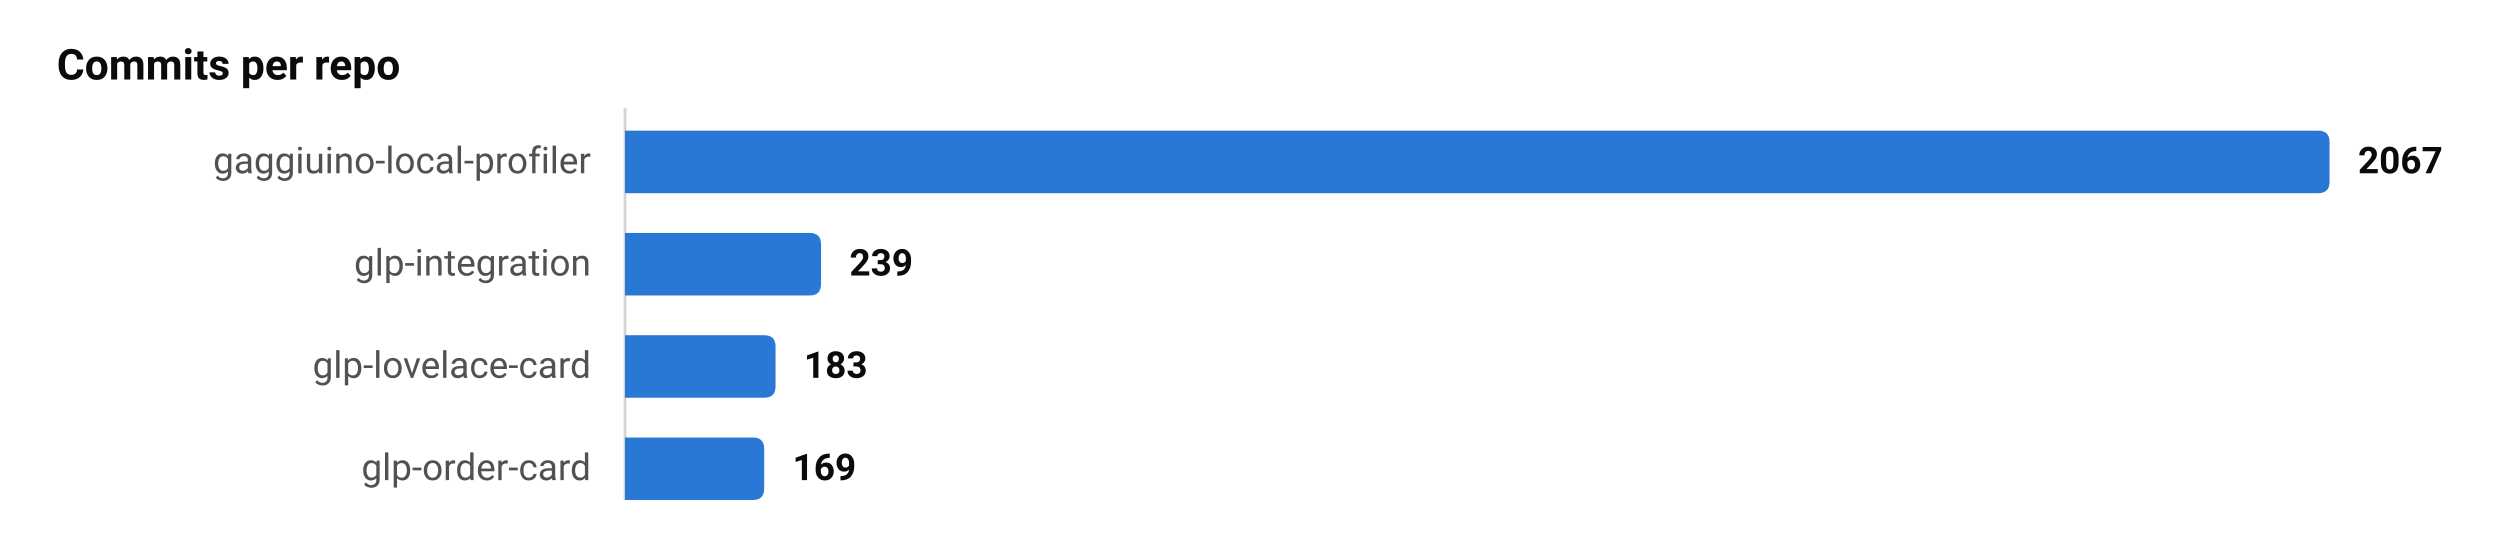
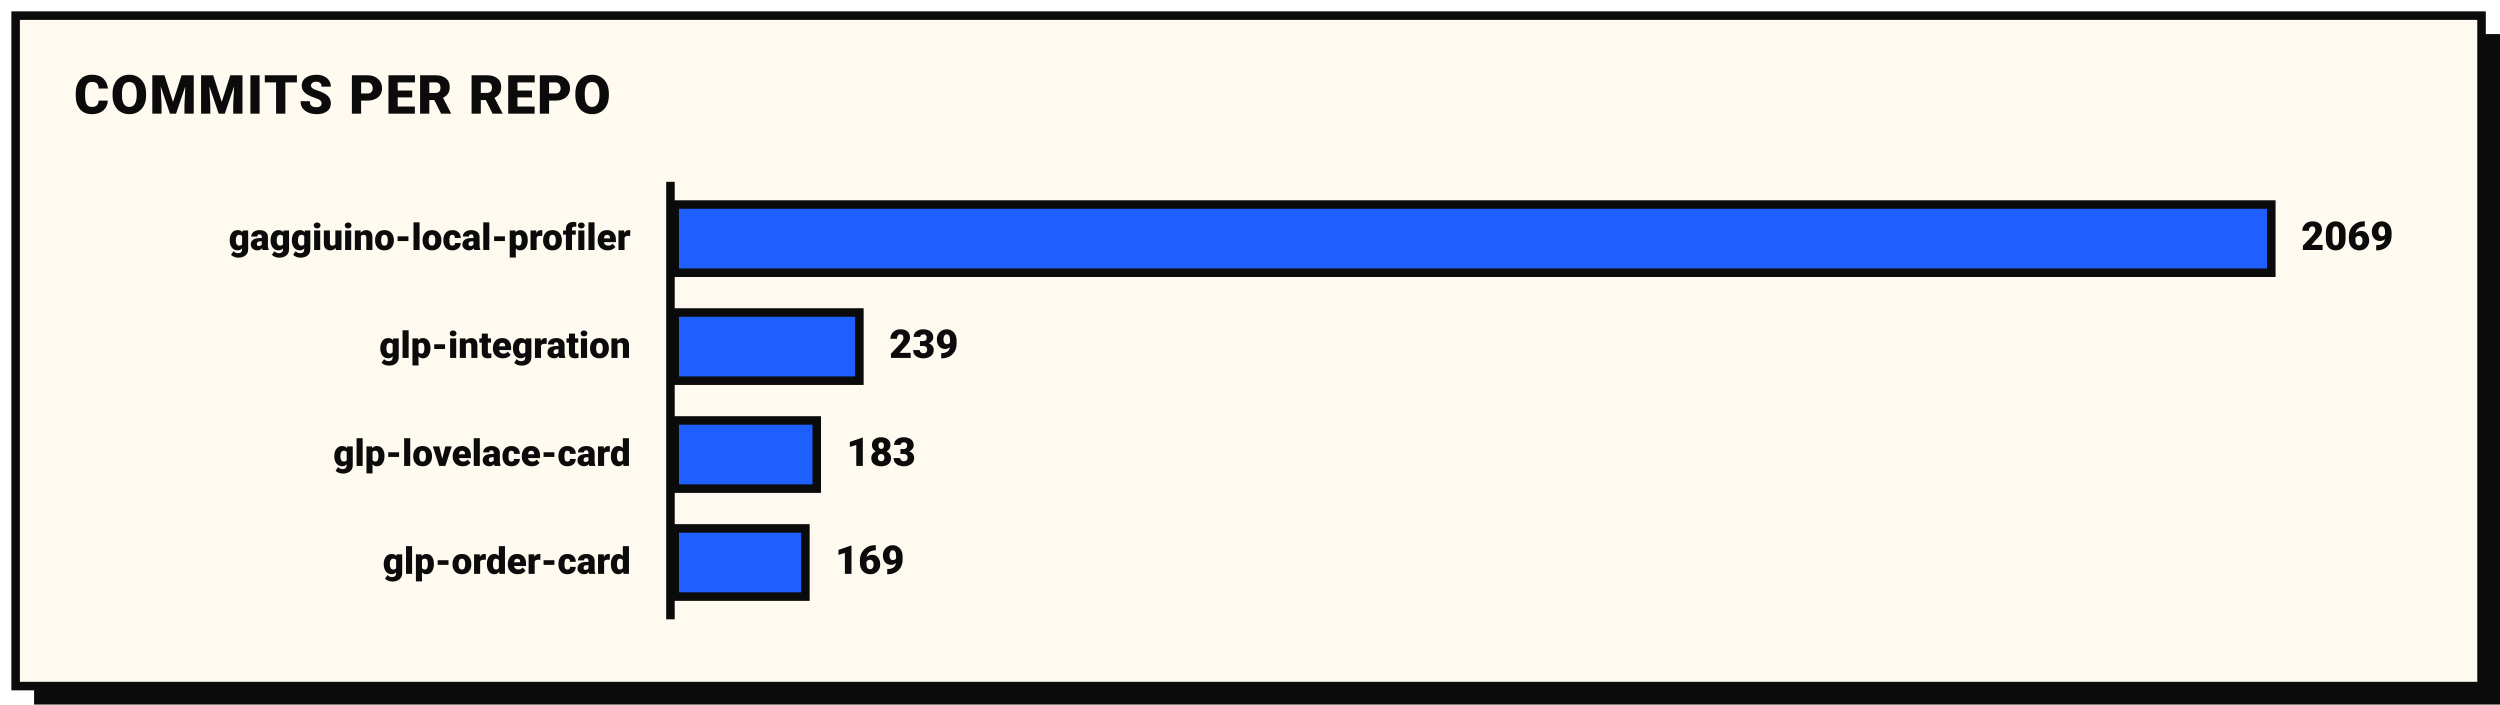
- <svg xmlns="http://www.w3.org/2000/svg" viewBox="0 0 880 192" font-family="-apple-system, BlinkMacSystemFont, 'Segoe UI', Roboto, Helvetica, Arial, sans-serif" role="img">
-   <text x="20" y="28" fill="#0b0b0b" font-size="15" font-weight="600">Commits per repo</text>
-   <line x1="220" y1="38" x2="220" y2="176" stroke="#d6d5cf" stroke-width="1" />
-   <text x="208" y="61" fill="#52514e" font-size="13" text-anchor="end">gaggiuino-local-profiler</text>
-   <path d="M220,46 H816 Q820,46 820,50 V64 Q820,68 816,68 H220 Z" fill="#2a78d6" />
-   <text x="830" y="61" fill="#0b0b0b" font-size="13" font-weight="600">2067</text>
-   <text x="208" y="97" fill="#52514e" font-size="13" text-anchor="end">glp-integration</text>
-   <path d="M220,82 H285 Q289,82 289,86 V100 Q289,104 285,104 H220 Z" fill="#2a78d6" />
-   <text x="299" y="97" fill="#0b0b0b" font-size="13" font-weight="600">239</text>
-   <text x="208" y="133" fill="#52514e" font-size="13" text-anchor="end">glp-lovelace-card</text>
-   <path d="M220,118 H269 Q273,118 273,122 V136 Q273,140 269,140 H220 Z" fill="#2a78d6" />
-   <text x="283" y="133" fill="#0b0b0b" font-size="13" font-weight="600">183</text>
-   <text x="208" y="169" fill="#52514e" font-size="13" text-anchor="end">glp-order-card</text>
-   <path d="M220,154 H265 Q269,154 269,158 V172 Q269,176 265,176 H220 Z" fill="#2a78d6" />
-   <text x="279" y="169" fill="#0b0b0b" font-size="13" font-weight="600">169</text>
+ <svg xmlns="http://www.w3.org/2000/svg" viewBox="0 0 880 248" font-family="-apple-system, BlinkMacSystemFont, 'Segoe UI', Roboto, Helvetica, Arial, sans-serif" role="img" aria-labelledby="t d">
+   <rect x="12" y="12" width="868" height="236" fill="#0b0b0b" />
+   <rect x="5.5" y="5.5" width="868" height="236" fill="#fffaf0" stroke="#0b0b0b" stroke-width="3" />
+   <text x="26" y="40" fill="#0b0b0b" font-weight="800" font-size="19" letter-spacing="0.5">COMMITS PER REPO</text>
+   <line x1="236" y1="64" x2="236" y2="218" stroke="#0b0b0b" stroke-width="3" />
+   <text x="222" y="88" fill="#0b0b0b" font-weight="800" font-size="13" text-anchor="end">gaggiuino-local-profiler</text>
+   <rect x="237.5" y="72" width="562" height="24" fill="#1f5fff" stroke="#0b0b0b" stroke-width="3" />
+   <text x="810" y="88" fill="#0b0b0b" font-weight="800" font-size="14">2069</text>
+   <text x="222" y="126" fill="#0b0b0b" font-weight="800" font-size="13" text-anchor="end">glp-integration</text>
+   <rect x="237.5" y="110" width="65" height="24" fill="#1f5fff" stroke="#0b0b0b" stroke-width="3" />
+   <text x="313" y="126" fill="#0b0b0b" font-weight="800" font-size="14">239</text>
+   <text x="222" y="164" fill="#0b0b0b" font-weight="800" font-size="13" text-anchor="end">glp-lovelace-card</text>
+   <rect x="237.5" y="148" width="50" height="24" fill="#1f5fff" stroke="#0b0b0b" stroke-width="3" />
+   <text x="298" y="164" fill="#0b0b0b" font-weight="800" font-size="14">183</text>
+   <text x="222" y="202" fill="#0b0b0b" font-weight="800" font-size="13" text-anchor="end">glp-order-card</text>
+   <rect x="237.5" y="186" width="46" height="24" fill="#1f5fff" stroke="#0b0b0b" stroke-width="3" />
+   <text x="294" y="202" fill="#0b0b0b" font-weight="800" font-size="14">169</text>
</svg>
